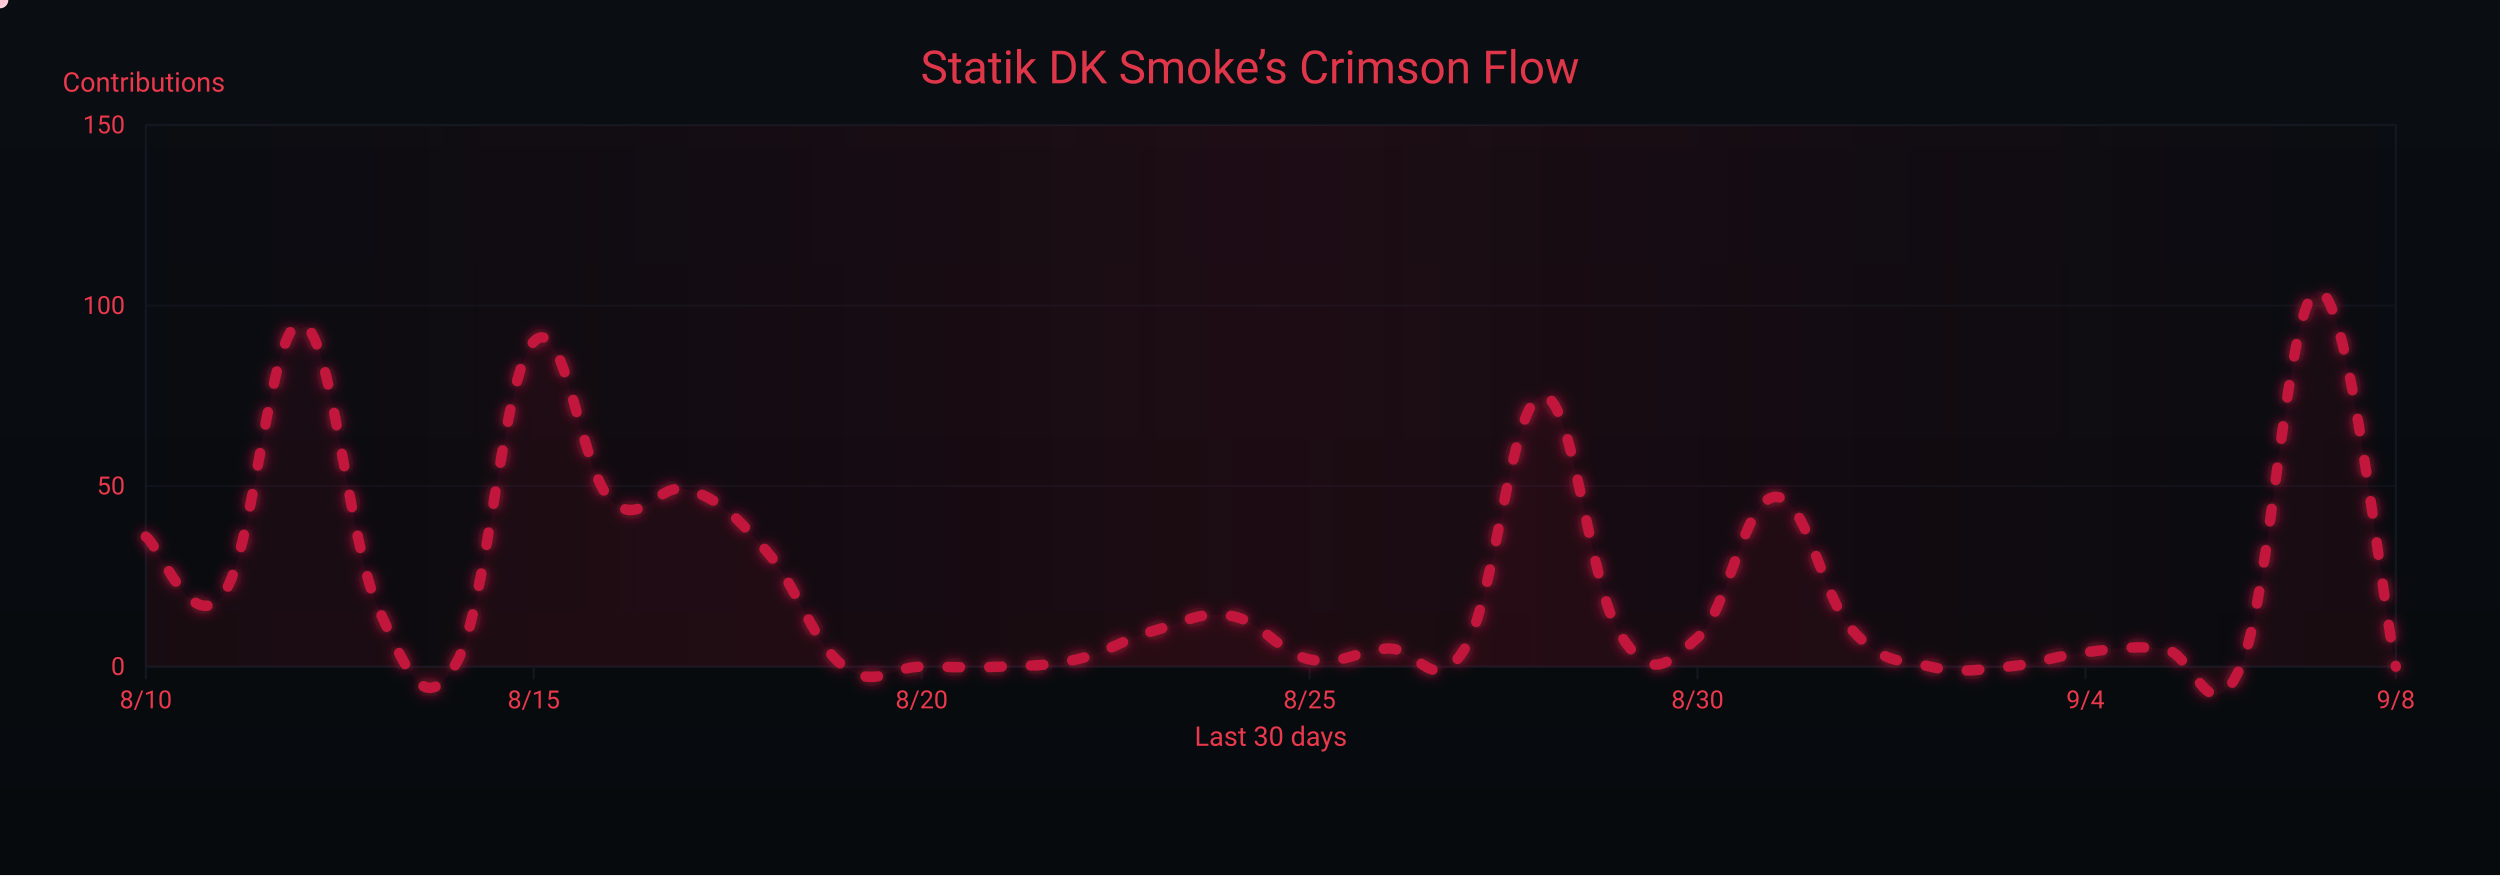
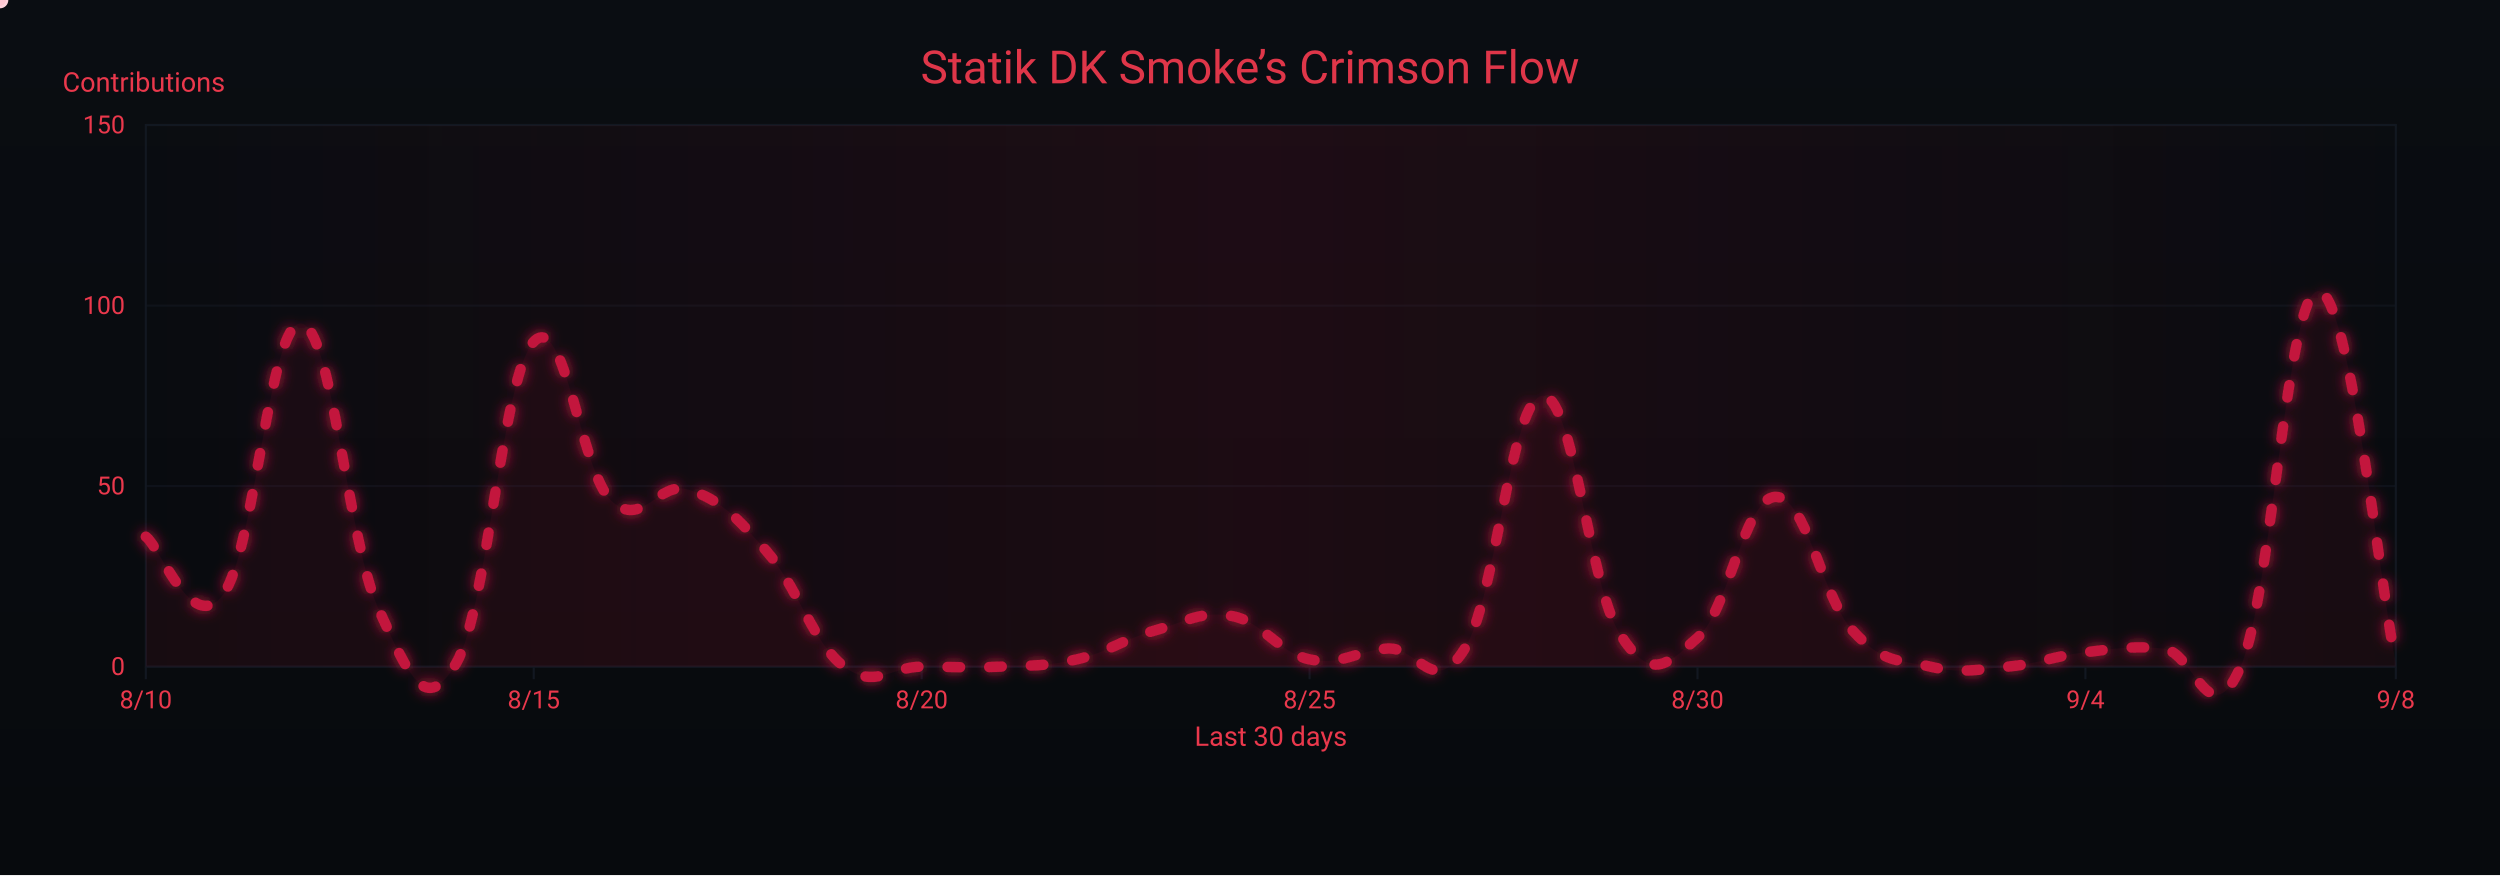
<svg xmlns="http://www.w3.org/2000/svg" width="1200" height="420" viewBox="0 0 1200 420" role="img" aria-label="Crimson Flow Graph">
  <defs>
    <linearGradient id="bgGrad" x1="0" y1="0" x2="0" y2="1">
      <stop offset="0%" stop-color="#0a0d12" />
      <stop offset="100%" stop-color="#070a0d" />
    </linearGradient>
    <filter id="glow">
      <feGaussianBlur stdDeviation="3" result="b1" />
      <feMerge>
        <feMergeNode in="b1" />
        <feMergeNode in="SourceGraphic" />
      </feMerge>
    </filter>
    <linearGradient id="sheen" x1="0" y1="0" x2="1" y2="0">
      <stop offset="0%" stop-color="#9b0e2a" stop-opacity="0" />
      <stop offset="50%" stop-color="#9b0e2a" stop-opacity=".14" />
      <stop offset="100%" stop-color="#9b0e2a" stop-opacity="0" />
      <animateTransform attributeName="gradientTransform" type="translate" from="-1 0" to="1 0" dur="9s" repeatCount="indefinite" />
    </linearGradient>
  </defs>
  <rect width="1200" height="420" fill="url(#bgGrad)" />
  <rect x="70" y="60" width="1080" height="260" fill="none" stroke="#121821" stroke-width="1" />
  <g font-family="ui-sans-serif,system-ui,-apple-system,Segoe UI,Roboto,Ubuntu,Arial" font-size="12">
    <path d="M70,320.0 H1150" stroke="#121821" stroke-width="1" opacity="0.6" />
    <text x="60" y="324.0" text-anchor="end" fill="#ea384c">0</text>
    <path d="M70,233.3 H1150" stroke="#121821" stroke-width="1" opacity="0.6" />
    <text x="60" y="237.3" text-anchor="end" fill="#ea384c">50</text>
    <path d="M70,146.7 H1150" stroke="#121821" stroke-width="1" opacity="0.6" />
    <text x="60" y="150.7" text-anchor="end" fill="#ea384c">100</text>
    <path d="M70,60.0 H1150" stroke="#121821" stroke-width="1" opacity="0.6" />
    <text x="60" y="64.0" text-anchor="end" fill="#ea384c">150</text>
    <text x="30" y="44" fill="#ea384c" font-size="13">Contributions</text>
  </g>
  <g font-family="ui-sans-serif,system-ui,-apple-system,Segoe UI,Roboto,Ubuntu,Arial" font-size="12">
    <path d="M70.0,320 V326" stroke="#121821" stroke-width="1" />
    <text x="70.0" y="340" text-anchor="middle" fill="#ea384c">8/10</text>
    <path d="M256.2,320 V326" stroke="#121821" stroke-width="1" />
    <text x="256.2" y="340" text-anchor="middle" fill="#ea384c">8/15</text>
    <path d="M442.4,320 V326" stroke="#121821" stroke-width="1" />
    <text x="442.4" y="340" text-anchor="middle" fill="#ea384c">8/20</text>
    <path d="M628.6,320 V326" stroke="#121821" stroke-width="1" />
    <text x="628.6" y="340" text-anchor="middle" fill="#ea384c">8/25</text>
    <path d="M814.8,320 V326" stroke="#121821" stroke-width="1" />
    <text x="814.8" y="340" text-anchor="middle" fill="#ea384c">8/30</text>
    <path d="M1001.0,320 V326" stroke="#121821" stroke-width="1" />
    <text x="1001.0" y="340" text-anchor="middle" fill="#ea384c">9/4</text>
    <path d="M1150.0,320 V326" stroke="#121821" stroke-width="1" />
    <text x="1150.0" y="340" text-anchor="middle" fill="#ea384c">9/8</text>
    <text x="610" y="358" text-anchor="middle" fill="#ea384c" font-size="13">Last 30 days</text>
  </g>
  <rect x="70" y="60" width="1080" height="260" fill="url(#sheen)" />
  <text x="600" y="40" text-anchor="middle" font-family="ui-sans-serif,system-ui,-apple-system,Segoe UI,Roboto,Ubuntu,Arial" font-size="22" fill="#ea384c" opacity=".95">Statik DK Smoke’s Crimson Flow</text>
-   <path d="M70.0,257.6 C77.4,263.1 92.3,305.8 107.2,285.3 C122.1,264.9 129.6,153.9 144.5,155.3 C159.4,156.7 166.8,259.7 181.7,292.3 C196.6,324.9 204.1,343.9 219.0,318.3 C233.9,292.6 241.3,179.6 256.2,164.0 C271.1,148.4 278.6,226.1 293.4,240.3 C308.3,254.5 315.8,230.2 330.7,235.1 C345.6,239.9 353.0,247.5 367.9,264.5 C382.8,281.5 390.3,308.9 405.2,320.0 C420.1,331.1 427.5,320.0 442.4,320.0 C457.3,320.0 464.8,320.7 479.7,320.0 C494.6,319.3 502.0,320.0 516.9,316.5 C531.8,313.1 539.2,306.8 554.1,302.7 C569.0,298.5 576.5,293.0 591.4,295.7 C606.3,298.5 613.7,313.4 628.6,316.5 C643.5,319.7 651.0,312.4 665.9,311.3 C680.8,310.3 688.2,335.6 703.1,311.3 C718.0,287.1 725.4,191.4 740.3,190.0 C755.2,188.6 762.7,281.2 777.6,304.4 C792.5,327.6 799.9,319.3 814.8,306.1 C829.7,293.0 837.2,239.2 852.1,238.5 C867.0,237.8 874.4,286.4 889.3,302.7 C904.2,319.0 911.7,316.5 926.6,320.0 C941.4,323.5 948.9,321.4 963.8,320.0 C978.7,318.6 986.1,314.8 1001.0,313.1 C1015.9,311.3 1023.4,309.9 1038.3,311.3 C1053.2,312.7 1060.6,354.3 1075.5,320.0 C1090.4,285.7 1097.9,139.7 1112.8,139.7 C1127.7,139.7 1142.6,283.9 1150.0,320.0 L 1150,320 L 70,320 Z" fill="#7a0f26" opacity=".13">
+   <path d="M70.0,257.6 C77.4,263.1 92.3,305.8 107.2,285.3 C122.1,264.9 129.6,153.9 144.5,155.3 C159.4,156.7 166.8,259.7 181.7,292.3 C196.6,324.9 204.1,343.9 219.0,318.3 C233.9,292.6 241.3,179.6 256.2,164.0 C271.1,148.4 278.6,226.1 293.4,240.3 C308.3,254.5 315.8,230.2 330.7,235.1 C345.6,239.9 353.0,247.5 367.9,264.5 C382.8,281.5 390.3,308.9 405.2,320.0 C420.1,331.1 427.5,320.0 442.4,320.0 C457.3,320.0 464.8,320.7 479.7,320.0 C494.6,319.3 502.0,320.0 516.9,316.5 C531.8,313.1 539.2,306.8 554.1,302.7 C569.0,298.5 576.5,293.0 591.4,295.7 C606.3,298.5 613.7,313.4 628.6,316.5 C643.5,319.7 651.0,312.4 665.9,311.3 C680.8,310.3 688.2,335.6 703.1,311.3 C718.0,287.1 725.4,191.4 740.3,190.0 C755.2,188.6 762.7,281.2 777.6,304.4 C792.5,327.6 799.9,319.3 814.8,306.1 C829.7,293.0 837.2,239.2 852.1,238.5 C867.0,237.8 874.4,286.4 889.3,302.7 C904.2,319.0 911.7,316.5 926.6,320.0 C941.4,323.5 948.9,321.4 963.8,320.0 C978.7,318.6 986.1,314.8 1001.0,313.1 C1015.9,311.3 1023.4,309.9 1038.3,311.3 C1053.2,312.7 1060.6,354.3 1075.5,320.0 C1090.4,285.7 1097.9,140.1 1112.8,139.7 C1127.7,139.4 1142.6,282.6 1150.0,318.3 L 1150,320 L 70,320 Z" fill="#7a0f26" opacity=".13">
    <animate attributeName="opacity" values=".10;.17;.10" dur="6s" repeatCount="indefinite" />
  </path>
-   <path id="curve" d="M70.0,257.6 C77.4,263.1 92.3,305.8 107.2,285.3 C122.1,264.9 129.6,153.9 144.5,155.3 C159.4,156.7 166.8,259.7 181.7,292.3 C196.6,324.9 204.1,343.9 219.0,318.3 C233.9,292.6 241.3,179.6 256.2,164.0 C271.1,148.4 278.6,226.1 293.4,240.3 C308.3,254.5 315.8,230.2 330.7,235.1 C345.6,239.9 353.0,247.5 367.9,264.5 C382.8,281.5 390.3,308.9 405.2,320.0 C420.1,331.1 427.5,320.0 442.4,320.0 C457.3,320.0 464.8,320.7 479.7,320.0 C494.6,319.3 502.0,320.0 516.9,316.5 C531.8,313.1 539.2,306.8 554.1,302.7 C569.0,298.5 576.5,293.0 591.4,295.7 C606.3,298.5 613.7,313.4 628.6,316.5 C643.5,319.7 651.0,312.4 665.9,311.3 C680.8,310.3 688.2,335.6 703.1,311.3 C718.0,287.1 725.4,191.4 740.3,190.0 C755.2,188.6 762.7,281.2 777.6,304.4 C792.5,327.6 799.9,319.3 814.8,306.1 C829.7,293.0 837.2,239.2 852.1,238.5 C867.0,237.8 874.4,286.4 889.3,302.7 C904.2,319.0 911.7,316.5 926.6,320.0 C941.4,323.5 948.9,321.4 963.8,320.0 C978.7,318.6 986.1,314.8 1001.0,313.1 C1015.9,311.3 1023.4,309.9 1038.3,311.3 C1053.2,312.7 1060.6,354.3 1075.5,320.0 C1090.4,285.7 1097.9,139.7 1112.8,139.7 C1127.7,139.7 1142.6,283.9 1150.0,320.0" fill="none" stroke="#c3193d" stroke-width="5" stroke-linecap="round" stroke-linejoin="round" stroke-dasharray="6 14" filter="url(#glow)">
+   <path id="curve" d="M70.0,257.6 C77.4,263.1 92.3,305.8 107.2,285.3 C122.1,264.9 129.6,153.9 144.5,155.3 C159.4,156.7 166.8,259.7 181.7,292.3 C196.6,324.9 204.1,343.9 219.0,318.3 C233.9,292.6 241.3,179.6 256.2,164.0 C271.1,148.4 278.6,226.1 293.4,240.3 C308.3,254.5 315.8,230.2 330.7,235.1 C345.6,239.9 353.0,247.5 367.9,264.5 C382.8,281.5 390.3,308.9 405.2,320.0 C420.1,331.1 427.5,320.0 442.4,320.0 C457.3,320.0 464.8,320.7 479.7,320.0 C494.6,319.3 502.0,320.0 516.9,316.5 C531.8,313.1 539.2,306.8 554.1,302.7 C569.0,298.5 576.5,293.0 591.4,295.7 C606.3,298.5 613.7,313.4 628.6,316.5 C643.5,319.7 651.0,312.4 665.9,311.3 C680.8,310.3 688.2,335.6 703.1,311.3 C718.0,287.1 725.4,191.4 740.3,190.0 C755.2,188.6 762.7,281.2 777.6,304.4 C792.5,327.6 799.9,319.3 814.8,306.1 C829.7,293.0 837.2,239.2 852.1,238.5 C867.0,237.8 874.4,286.4 889.3,302.7 C904.2,319.0 911.7,316.5 926.6,320.0 C941.4,323.5 948.9,321.4 963.8,320.0 C978.7,318.6 986.1,314.8 1001.0,313.1 C1015.9,311.3 1023.4,309.9 1038.3,311.3 C1053.2,312.7 1060.6,354.3 1075.5,320.0 C1090.4,285.7 1097.9,140.1 1112.8,139.7 C1127.7,139.4 1142.6,282.6 1150.0,318.3" fill="none" stroke="#c3193d" stroke-width="5" stroke-linecap="round" stroke-linejoin="round" stroke-dasharray="6 14" filter="url(#glow)">
    <animate attributeName="stroke-dashoffset" values="0;-220" dur="4.8s" repeatCount="indefinite" />
  </path>
  <g fill="#ffd1db">
    <circle r="4">
      <animateMotion dur="7s" rotate="auto" repeatCount="indefinite">
        <mpath href="#curve" />
      </animateMotion>
      <animate attributeName="opacity" values="1;.3;1" dur="2.2s" repeatCount="indefinite" />
    </circle>
    <circle r="3" fill="#ffffff">
      <animateMotion dur="8.2s" begin="1s" rotate="auto" repeatCount="indefinite">
        <mpath href="#curve" />
      </animateMotion>
      <animate attributeName="opacity" values=".7;.2;.7" dur="2.4s" repeatCount="indefinite" />
    </circle>
    <circle r="3" fill="#ffc7d3">
      <animateMotion dur="6s" begin="2s" rotate="auto" repeatCount="indefinite">
        <mpath href="#curve" />
      </animateMotion>
      <animate attributeName="opacity" values=".8;.3;.8" dur="2s" repeatCount="indefinite" />
    </circle>
  </g>
</svg>
